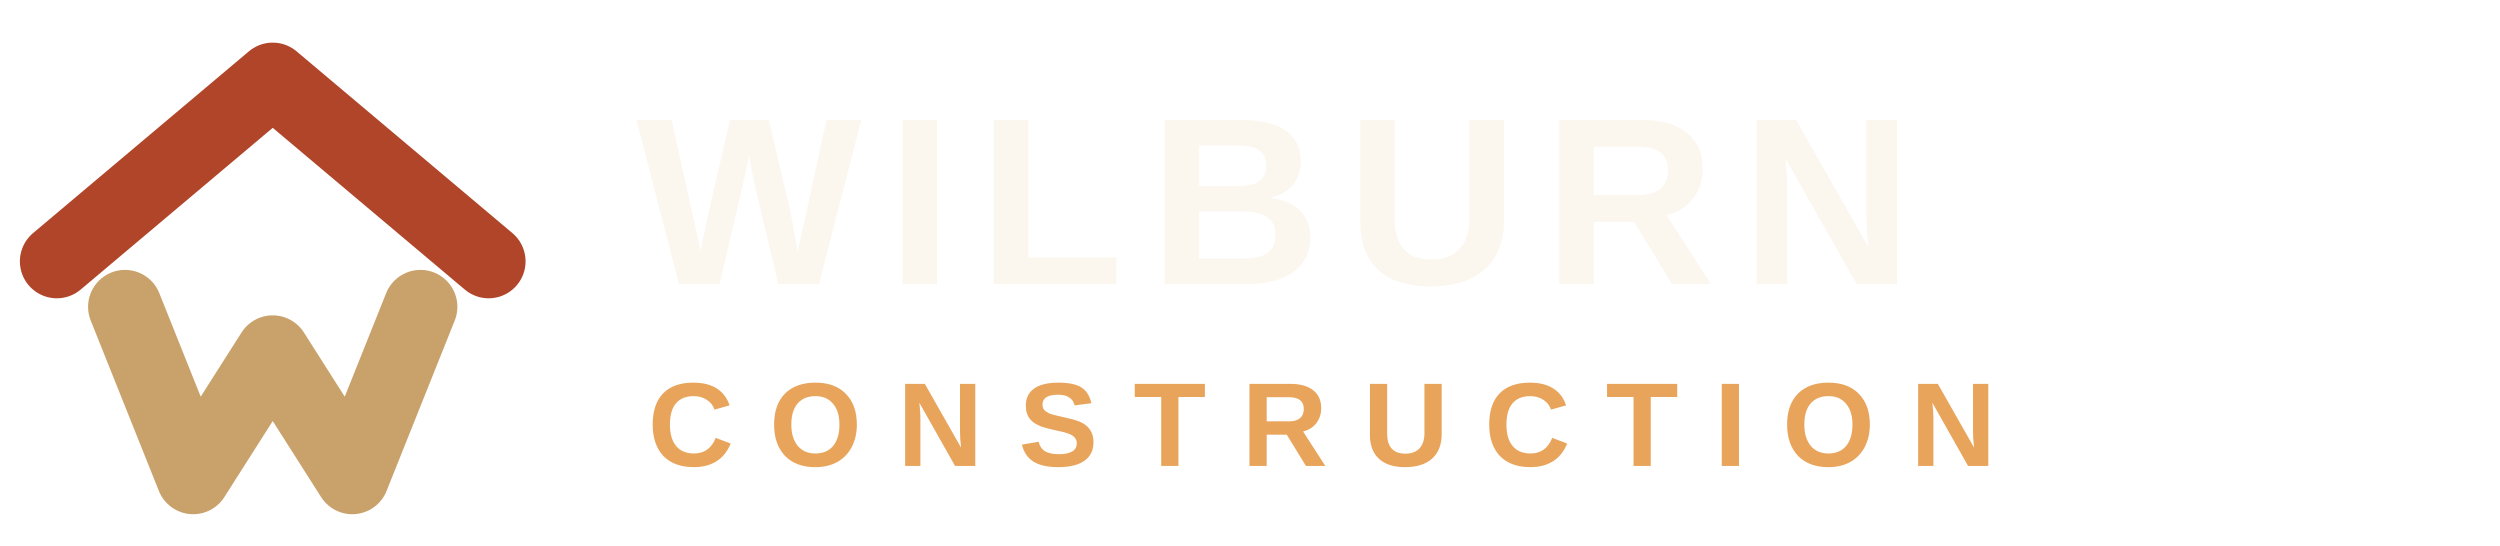
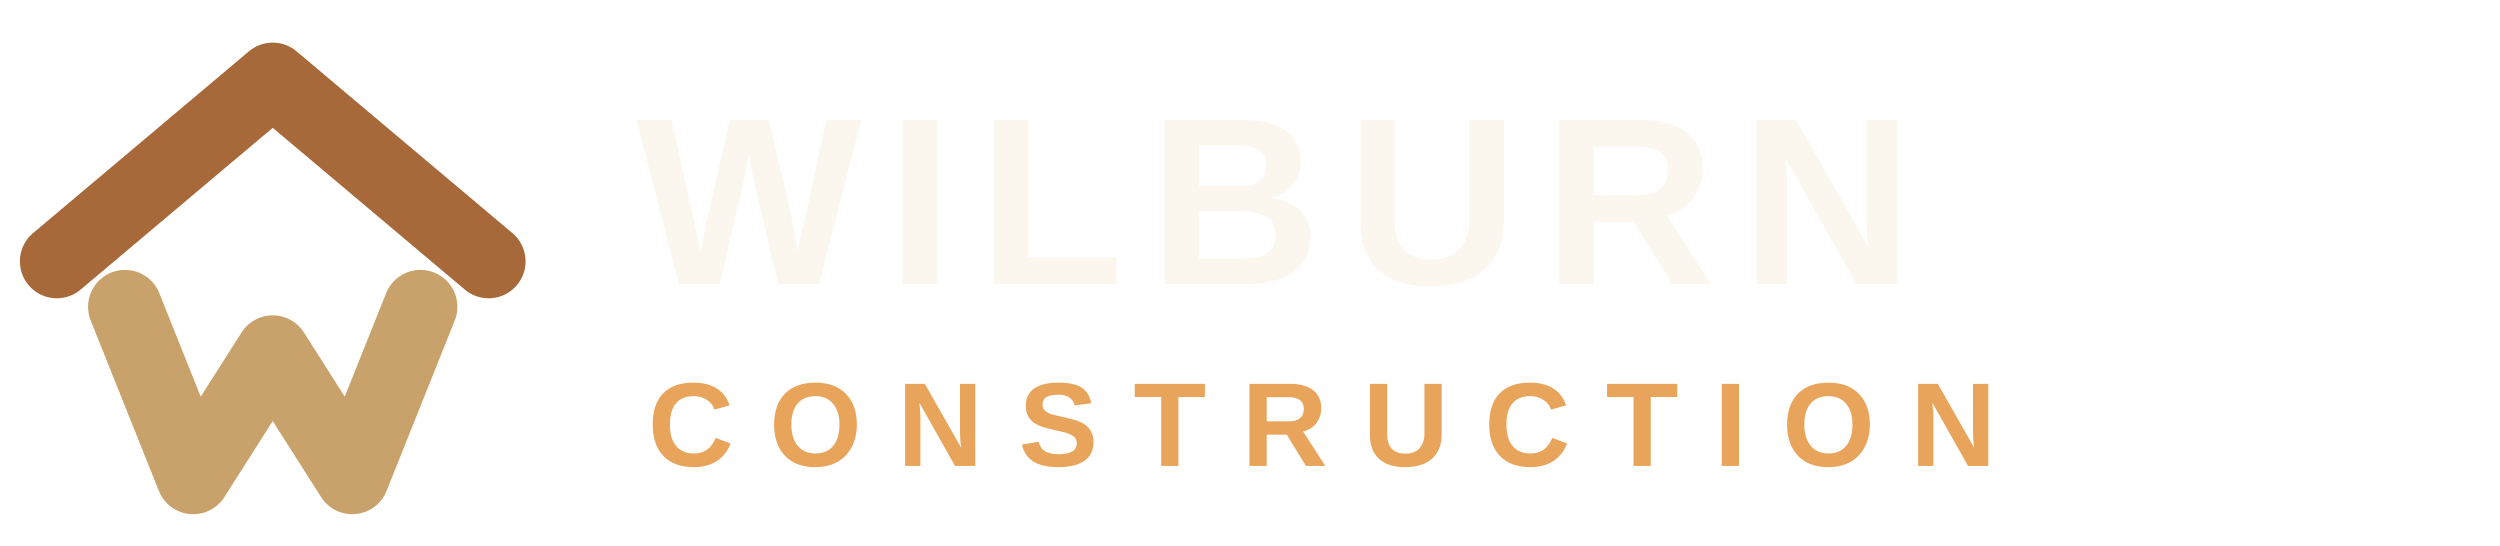
<svg xmlns="http://www.w3.org/2000/svg" viewBox="0 0 220 48" role="img" aria-label="Wilburn Construction">
-   <path d="M5 23 L24 7 L43 23" fill="none" stroke="#b0452a" stroke-width="6.5" stroke-linecap="round" stroke-linejoin="round" />
+   <path d="M5 23 L24 7 L43 23" fill="none" stroke="#a8693a" stroke-width="6.5" stroke-linecap="round" stroke-linejoin="round" />
  <path d="M11 27 L17 42 L24 31 L31 42 L37 27" fill="none" stroke="#c9a26b" stroke-width="6.5" stroke-linecap="round" stroke-linejoin="round" />
  <g font-family="'Arial Black','Helvetica Neue',Arial,'Liberation Sans',sans-serif" fill="#fbf6ee">
    <text x="56" y="25" font-size="21" font-weight="900" letter-spacing="2.2">WILBURN</text>
    <text x="57" y="41" font-size="10.5" font-weight="700" letter-spacing="3.1" fill="#e8a45a">CONSTRUCTION</text>
  </g>
</svg>
